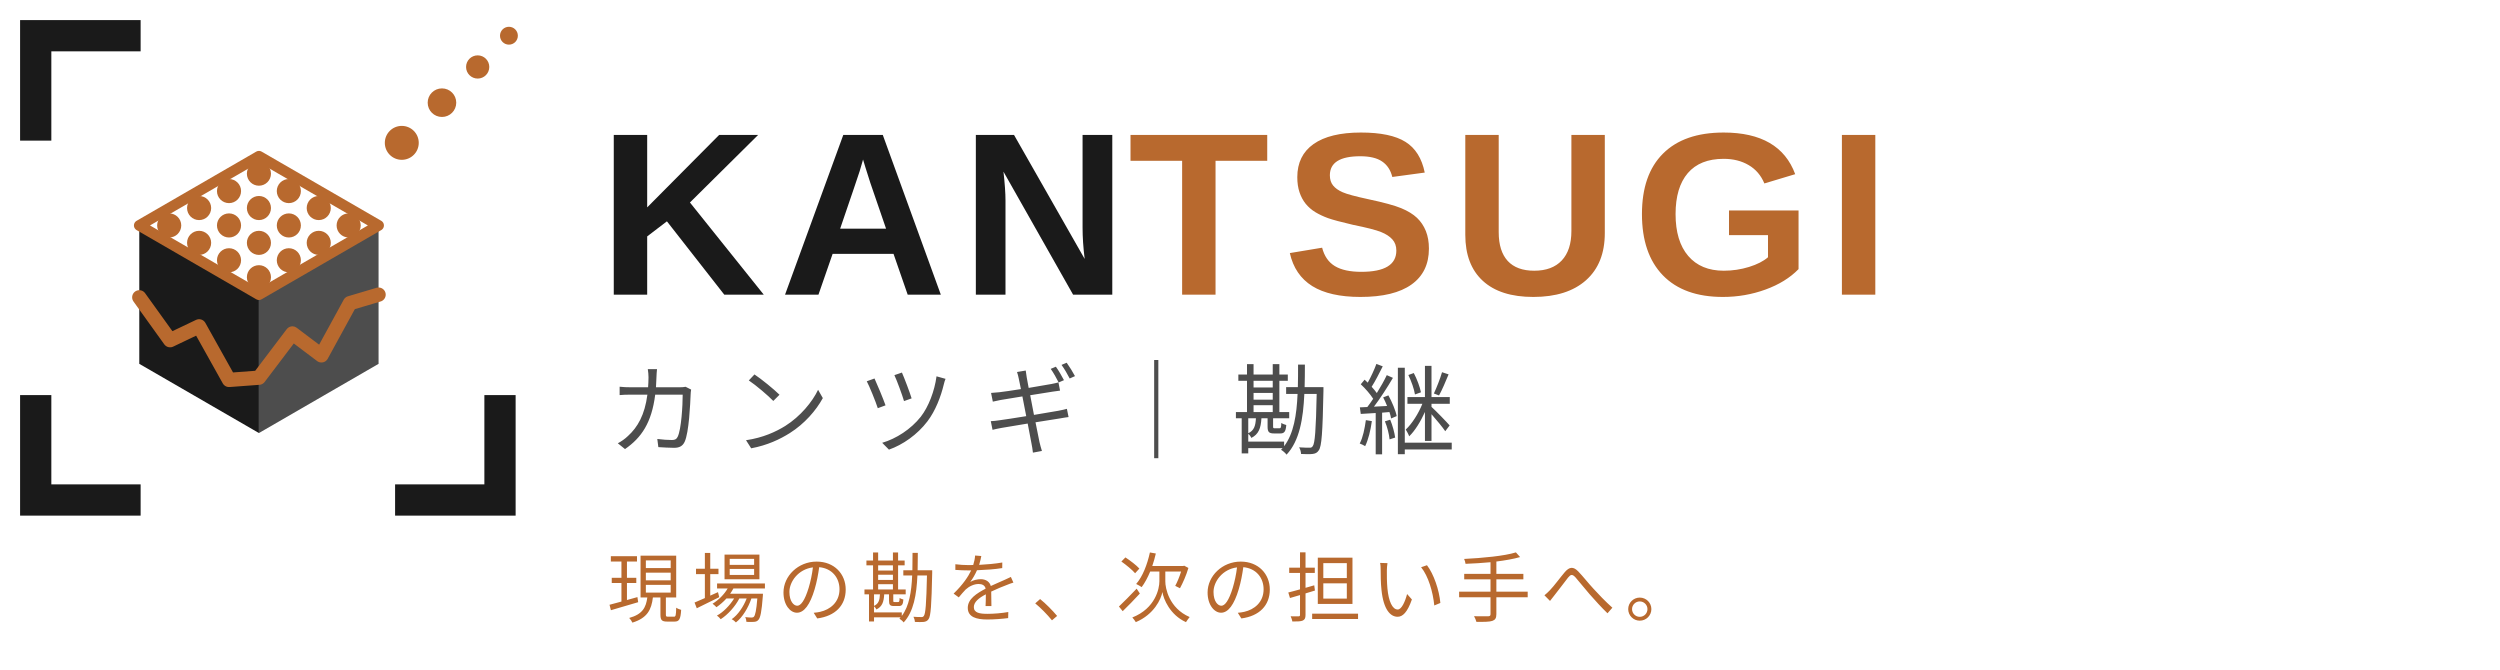
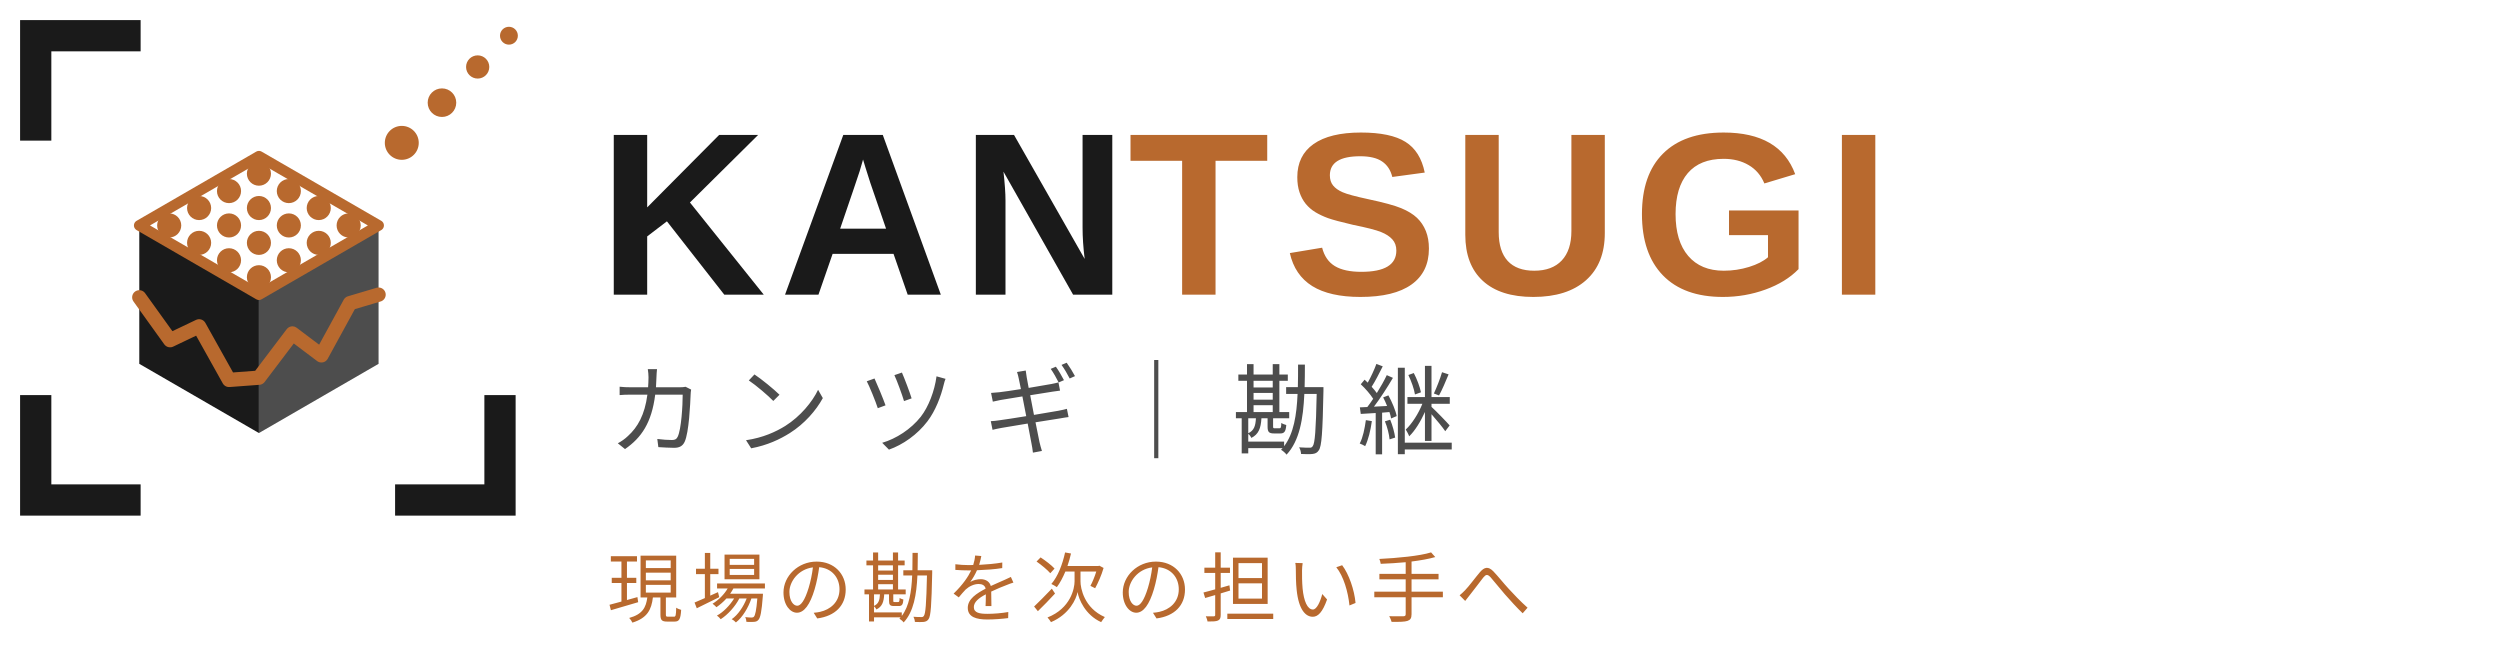
<svg xmlns="http://www.w3.org/2000/svg" viewBox="0 0 560 150" width="560" height="150" role="img" aria-label="KANTSUGI カンツギ">
  <path d="M8 28 L8 8 L28 8" fill="none" stroke="#1A1A1A" stroke-width="7" stroke-linecap="square" />
  <path d="M8 92 L8 112 L28 112" fill="none" stroke="#1A1A1A" stroke-width="7" stroke-linecap="square" />
  <path d="M112 92 L112 112 L92 112" fill="none" stroke="#1A1A1A" stroke-width="7" stroke-linecap="square" />
  <polygon points="31.2,50.5 58.0,66.0 58.0,97.0 31.2,81.5" fill="#1A1A1A" />
  <polygon points="58.0,66.0 84.8,50.5 84.8,81.5 58.0,97.0" fill="#4D4D4D" />
  <polygon points="58.0,35.0 84.8,50.5 58.0,66.0 31.2,50.5" fill="none" stroke="#B8692E" stroke-width="2.4" stroke-linejoin="round" />
  <polyline points="31.2,66.6 38.1,76.2 44.6,73.1 51.3,85.1 58.0,84.6 65.5,74.7 72.0,79.6 78.4,67.9 84.8,66.0" fill="none" stroke="#B8692E" stroke-width="3.2" stroke-linejoin="round" stroke-linecap="round" />
  <circle cx="37.9" cy="50.5" r="2.7" fill="#B8692E" />
  <circle cx="44.6" cy="54.4" r="2.7" fill="#B8692E" />
  <circle cx="51.3" cy="58.3" r="2.7" fill="#B8692E" />
  <circle cx="58.0" cy="62.1" r="2.7" fill="#B8692E" />
  <circle cx="44.6" cy="46.6" r="2.7" fill="#B8692E" />
  <circle cx="51.3" cy="50.5" r="2.7" fill="#B8692E" />
  <circle cx="58.0" cy="54.4" r="2.7" fill="#B8692E" />
  <circle cx="64.7" cy="58.3" r="2.7" fill="#B8692E" />
  <circle cx="51.3" cy="42.8" r="2.7" fill="#B8692E" />
  <circle cx="58.0" cy="46.6" r="2.7" fill="#B8692E" />
  <circle cx="64.7" cy="50.5" r="2.7" fill="#B8692E" />
  <circle cx="71.4" cy="54.4" r="2.7" fill="#B8692E" />
  <circle cx="58.0" cy="38.9" r="2.7" fill="#B8692E" />
  <circle cx="64.7" cy="42.8" r="2.7" fill="#B8692E" />
  <circle cx="71.4" cy="46.6" r="2.7" fill="#B8692E" />
  <circle cx="78.1" cy="50.5" r="2.7" fill="#B8692E" />
  <circle cx="90" cy="32" r="3.8" fill="#B8692E" />
  <circle cx="99" cy="23" r="3.2" fill="#B8692E" />
  <circle cx="107" cy="15" r="2.6" fill="#B8692E" />
  <circle cx="114" cy="8" r="2" fill="#B8692E" />
  <text x="134" y="66" fill="#1A1A1A" font-family="Arial, Helvetica, Liberation Sans, sans-serif" font-size="52" font-weight="700" letter-spacing="3">KAN<tspan fill="#B8692E">TSUGI</tspan>
  </text>
  <text x="136" y="100" fill="#4D4D4D" font-family="IPAGothic, Meiryo, Hiragino Sans, sans-serif" font-size="22" letter-spacing="6">カンツギ｜勘継</text>
-   <text x="136" y="138" fill="#B8692E" font-family="IPAGothic, Meiryo, Hiragino Sans, sans-serif" font-size="17" letter-spacing="2">現場の勘を、次の担い手へ。</text>
+   <text x="136" y="138" fill="#B8692E" font-family="IPAGothic, Meiryo, Hiragino Sans, sans-serif" font-size="17" letter-spacing="2">現場の勘を次の担い手へ</text>
</svg>
